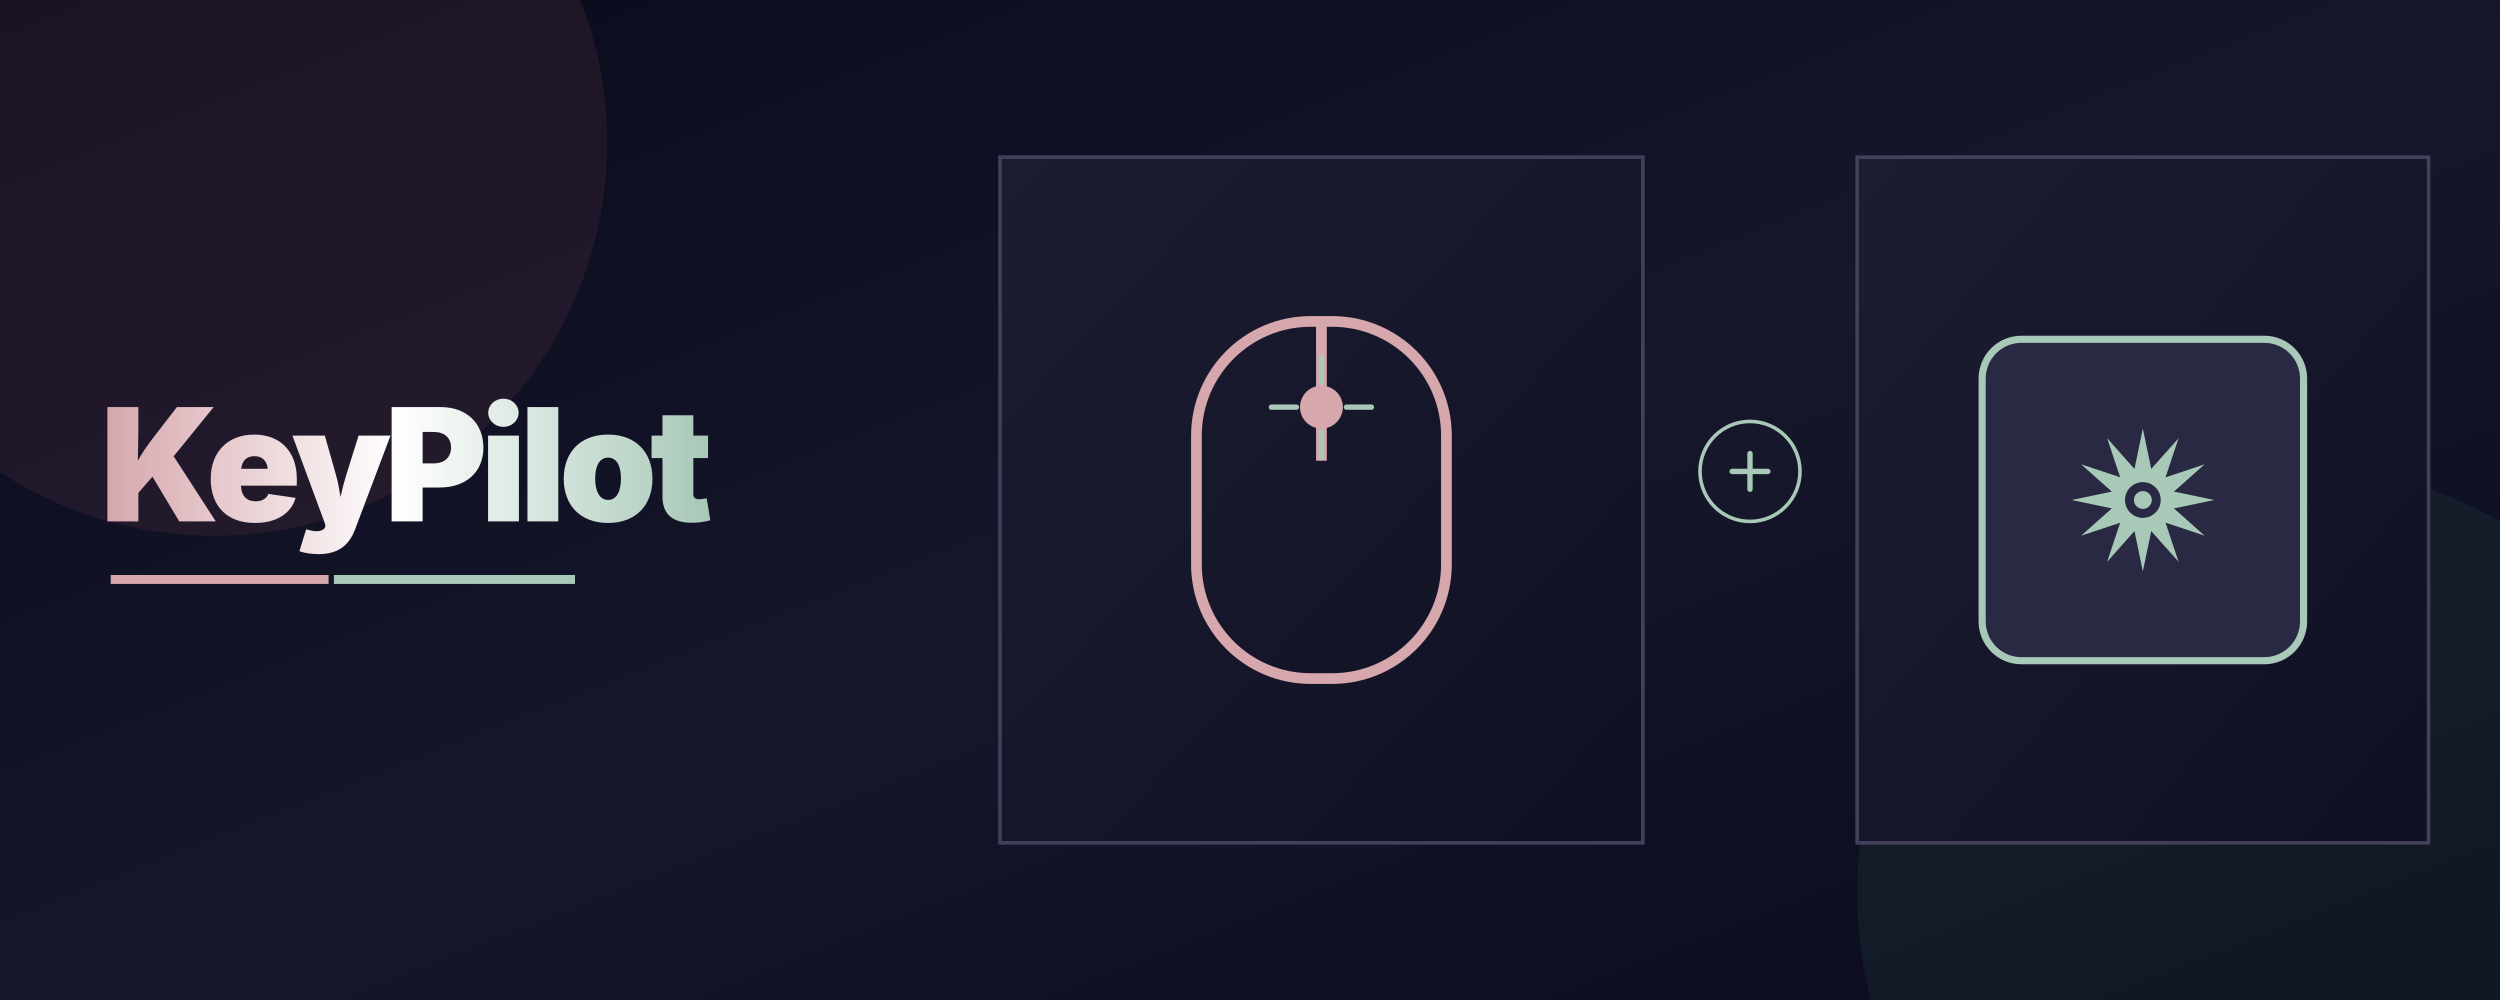
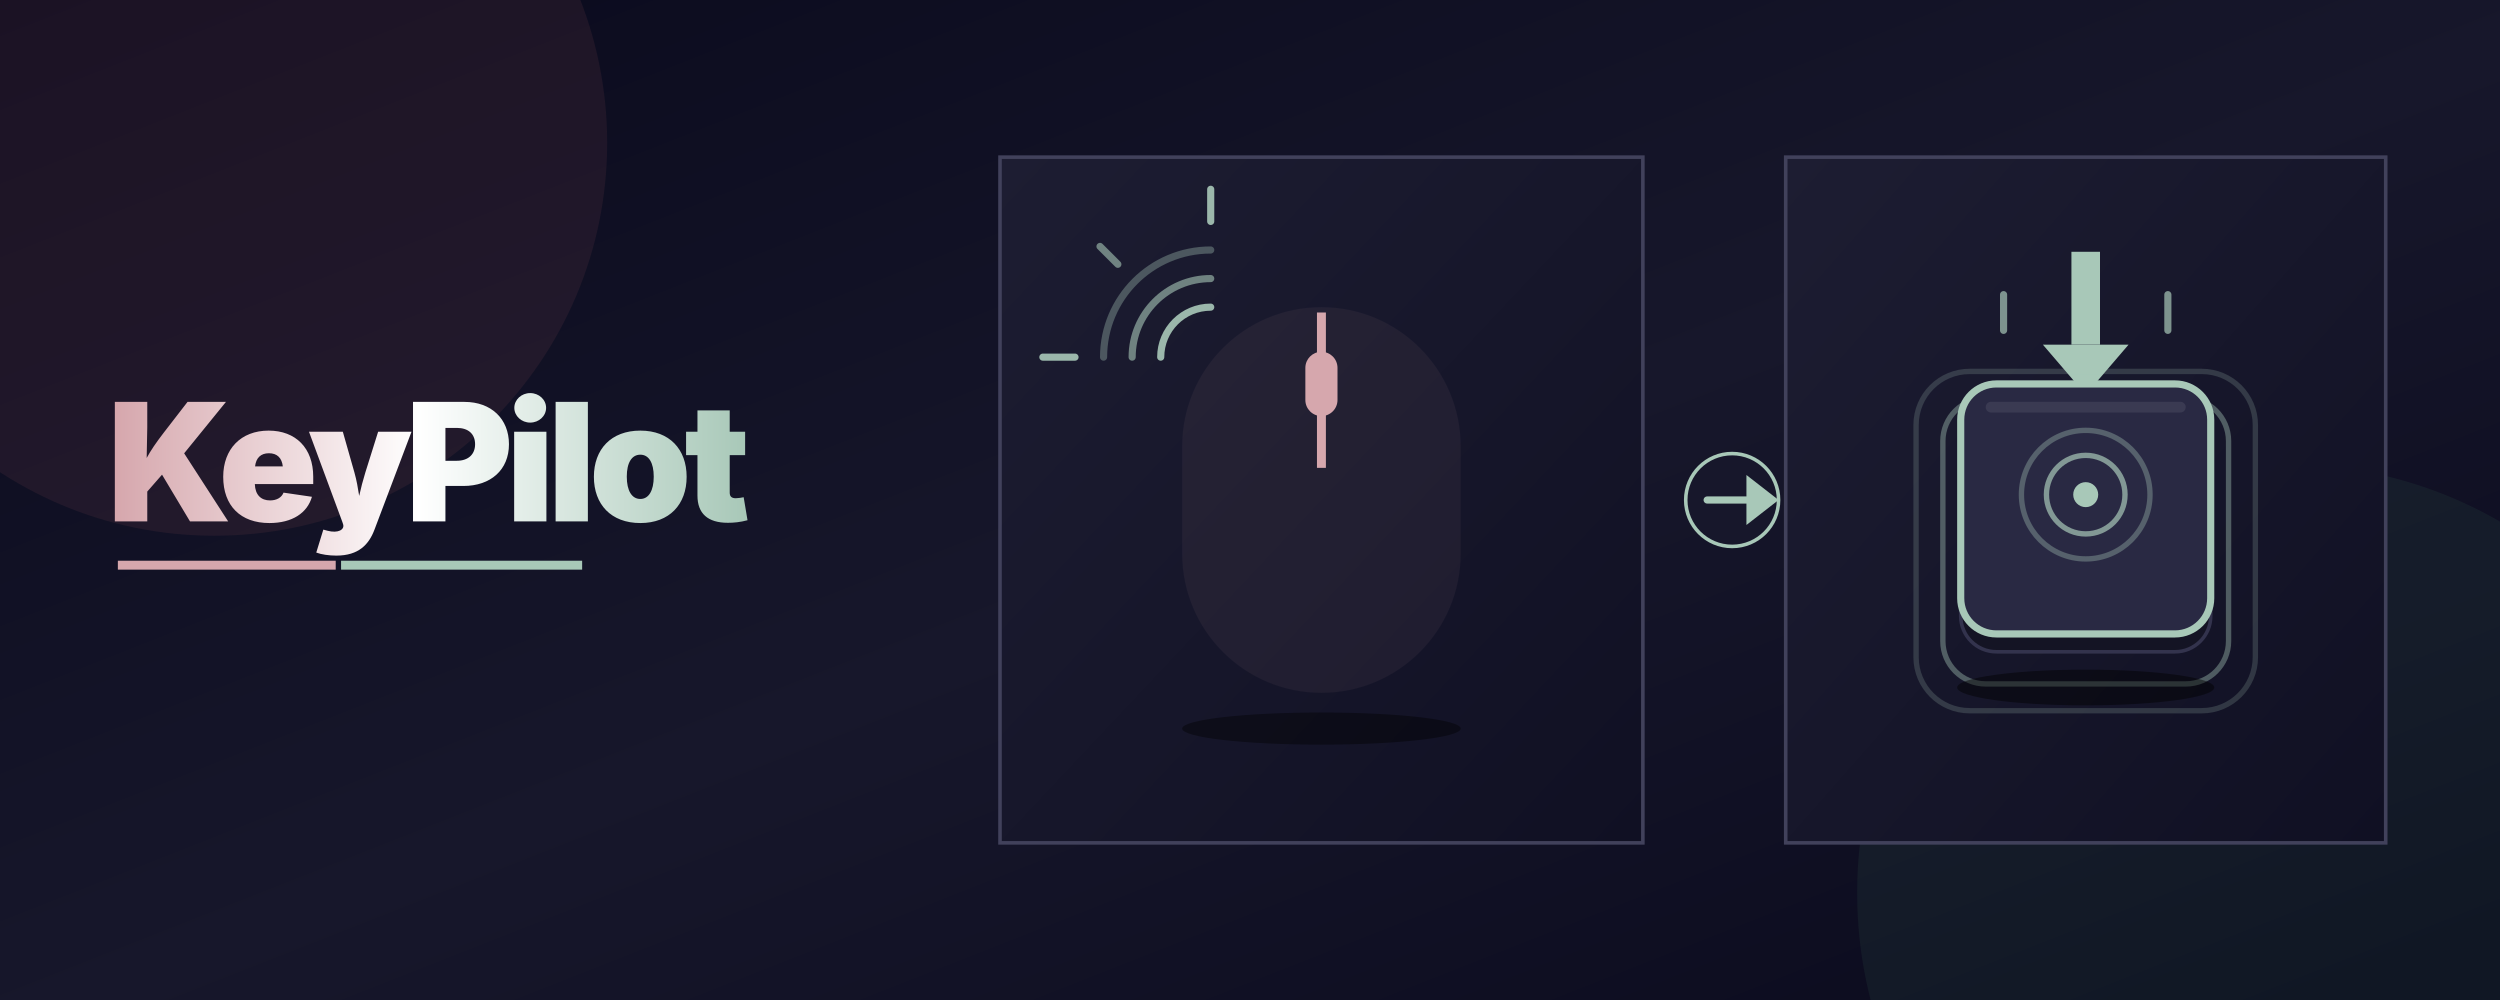
<svg xmlns="http://www.w3.org/2000/svg" width="1400" height="560" viewBox="0 0 1400 560">
  <defs>
    <linearGradient id="bg" x1="0" y1="0" x2="1" y2="1">
      <stop stop-color="#09091c" />
      <stop offset=".52" stop-color="#17172b" />
      <stop offset="1" stop-color="#09091c" />
    </linearGradient>
    <linearGradient id="title" x1="0" y1="0" x2="1" y2="0">
      <stop stop-color="#d6a7ad" />
      <stop offset=".48" stop-color="#ffffff" />
      <stop offset="1" stop-color="#a8c8b8" />
    </linearGradient>
    <linearGradient id="card" x1="0" y1="0" x2="1" y2="1">
      <stop stop-color="#1d1d32" />
      <stop offset="1" stop-color="#101023" />
    </linearGradient>
  </defs>
  <rect width="1400" height="560" fill="url(#bg)" />
  <circle cx="120" cy="80" r="220" fill="#713d48" opacity=".18" />
  <circle cx="1280" cy="500" r="240" fill="#32604d" opacity=".16" />
-   <g font-family="Inter, Segoe UI, sans-serif">
-     <text x="56" y="292" fill="url(#title)" font-size="88" font-weight="900" letter-spacing="-4">KeyPilot</text>
-     <rect x="62" y="322" width="122" height="5" fill="#d6a7ad" />
-     <rect x="187" y="322" width="135" height="5" fill="#a8c8b8" />
+   <text x="60" y="292" fill="url(#title)" font-size="92" font-weight="900" letter-spacing="-4" font-family="Inter, Segoe UI, sans-serif">KeyPilot</text>
+   <rect x="66" y="314" width="122" height="5" fill="#d6a7ad" />
+   <rect x="191" y="314" width="135" height="5" fill="#a8c8b8" />
+   <rect x="560" y="88" width="360" height="384" fill="url(#card)" stroke="#41415b" stroke-width="2" />
+   <ellipse cx="740" cy="408" rx="78" ry="9" fill="#000000" opacity=".4" />
+   <g fill="none" stroke="#a8c8b8" stroke-linecap="round">
+     <path d="M 650,200 A 28,28 0 0 1 678,172" stroke-width="4" opacity=".9" />
+     <path d="M 634,200 A 44,44 0 0 1 678,156" stroke-width="4" opacity=".6" />
+     <path d="M 618,200 A 60,60 0 0 1 678,140" stroke-width="4" opacity=".35" />
+     <line x1="602" y1="200" x2="584" y2="200" stroke-width="4" opacity=".9" />
+     <line x1="626" y1="148" x2="616" y2="138" stroke-width="4" opacity=".6" />
+     <line x1="678" y1="124" x2="678" y2="106" stroke-width="4" opacity=".9" />
  </g>
-   <rect x="560" y="88" width="360" height="384" fill="url(#card)" stroke="#41415b" stroke-width="2" />
-   <g transform="translate(670 180)">
-     <rect width="140" height="200" rx="64" fill="none" stroke="#d6a7ad" stroke-width="6" />
-     <line x1="70" y1="0" x2="70" y2="78" stroke="#d6a7ad" stroke-width="6" />
-     <circle cx="70" cy="48" r="12" fill="#d6a7ad" />
-     <g transform="translate(70 48)">
-       <line x1="0" y1="-28" x2="0" y2="-14" stroke="#a8c8b8" stroke-width="3" stroke-linecap="round" />
-       <line x1="0" y1="14" x2="0" y2="28" stroke="#a8c8b8" stroke-width="3" stroke-linecap="round" />
-       <line x1="-28" y1="0" x2="-14" y2="0" stroke="#a8c8b8" stroke-width="3" stroke-linecap="round" />
-       <line x1="14" y1="0" x2="28" y2="0" stroke="#a8c8b8" stroke-width="3" stroke-linecap="round" />
-     </g>
+   <rect x="665" y="175" width="150" height="210" rx="75" fill="#d6a7ad" opacity=".06" stroke="#d6a7ad" stroke-width="6" />
+   <line x1="740" y1="175" x2="740" y2="262" stroke="#d6a7ad" stroke-width="5" />
+   <rect x="731" y="197" width="18" height="36" rx="9" fill="#d6a7ad" />
+   <circle cx="970" cy="280" r="26" fill="#17172b" stroke="#a8c8b8" stroke-width="2" />
+   <line x1="956" y1="280" x2="978" y2="280" stroke="#a8c8b8" stroke-width="4" stroke-linecap="round" />
+   <polygon points="978,266 978,294 996,280" fill="#a8c8b8" />
+   <rect x="1000" y="88" width="336" height="384" fill="url(#card)" stroke="#41415b" stroke-width="2" />
+   <rect x="1160" y="141" width="16" height="52" fill="#a8c8b8" />
+   <polygon points="1144,193 1192,193 1168,221" fill="#a8c8b8" />
+   <g stroke="#a8c8b8" stroke-width="4" stroke-linecap="round" opacity=".7">
+     <line x1="1122" y1="165" x2="1122" y2="185" />
+     <line x1="1214" y1="165" x2="1214" y2="185" />
  </g>
-   <g transform="translate(980 264)">
-     <circle r="28" fill="#17172b" stroke="#a8c8b8" stroke-width="2" />
-     <line x1="-10" y1="0" x2="10" y2="0" stroke="#a8c8b8" stroke-width="3" stroke-linecap="round" />
-     <line x1="0" y1="-10" x2="0" y2="10" stroke="#a8c8b8" stroke-width="3" stroke-linecap="round" />
-   </g>
-   <rect x="1040" y="88" width="320" height="384" fill="url(#card)" stroke="#41415b" stroke-width="2" />
-   <g transform="translate(1110 190)">
-     <rect width="180" height="180" rx="22" fill="#292943" stroke="#a8c8b8" stroke-width="4" />
-     <path d="M 90.0,50.0 94.7,72.6 110.0,55.4 102.7,77.3 124.6,70.0 107.4,85.3 130.0,90.0 107.4,94.7 124.6,110.0 102.7,102.7 110.0,124.6 94.7,107.4 90.0,130.0 85.3,107.4 70.0,124.6 77.3,102.7 55.4,110.0 72.6,94.7 50.0,90.0 72.6,85.3 55.4,70.0 77.3,77.3 70.0,55.4 85.3,72.6 Z" fill="#a8c8b8" />
-     <circle cx="90" cy="90" r="10" fill="#292943" />
-     <circle cx="90" cy="90" r="5" fill="#a8c8b8" />
-   </g>
+   <rect x="1073" y="208" width="190" height="190" rx="30" fill="none" stroke="#a8c8b8" stroke-width="3" opacity=".2" />
+   <rect x="1088" y="223" width="160" height="160" rx="24" fill="none" stroke="#a8c8b8" stroke-width="3" opacity=".4" />
+   <ellipse cx="1168" cy="385" rx="72" ry="10" fill="#000000" opacity=".45" />
+   <rect x="1098" y="225" width="140" height="140" rx="20" fill="#141424" stroke="#33334d" stroke-width="2" />
+   <rect x="1098" y="215" width="140" height="140" rx="20" fill="#292943" stroke="#a8c8b8" stroke-width="4" />
+   <rect x="1112" y="225" width="112" height="6" rx="3" fill="#ffffff" opacity=".08" />
+   <circle cx="1168" cy="277" r="36" fill="none" stroke="#a8c8b8" stroke-width="3" opacity=".35" />
+   <circle cx="1168" cy="277" r="22" fill="none" stroke="#a8c8b8" stroke-width="3" opacity=".7" />
+   <circle cx="1168" cy="277" r="7" fill="#a8c8b8" />
</svg>
